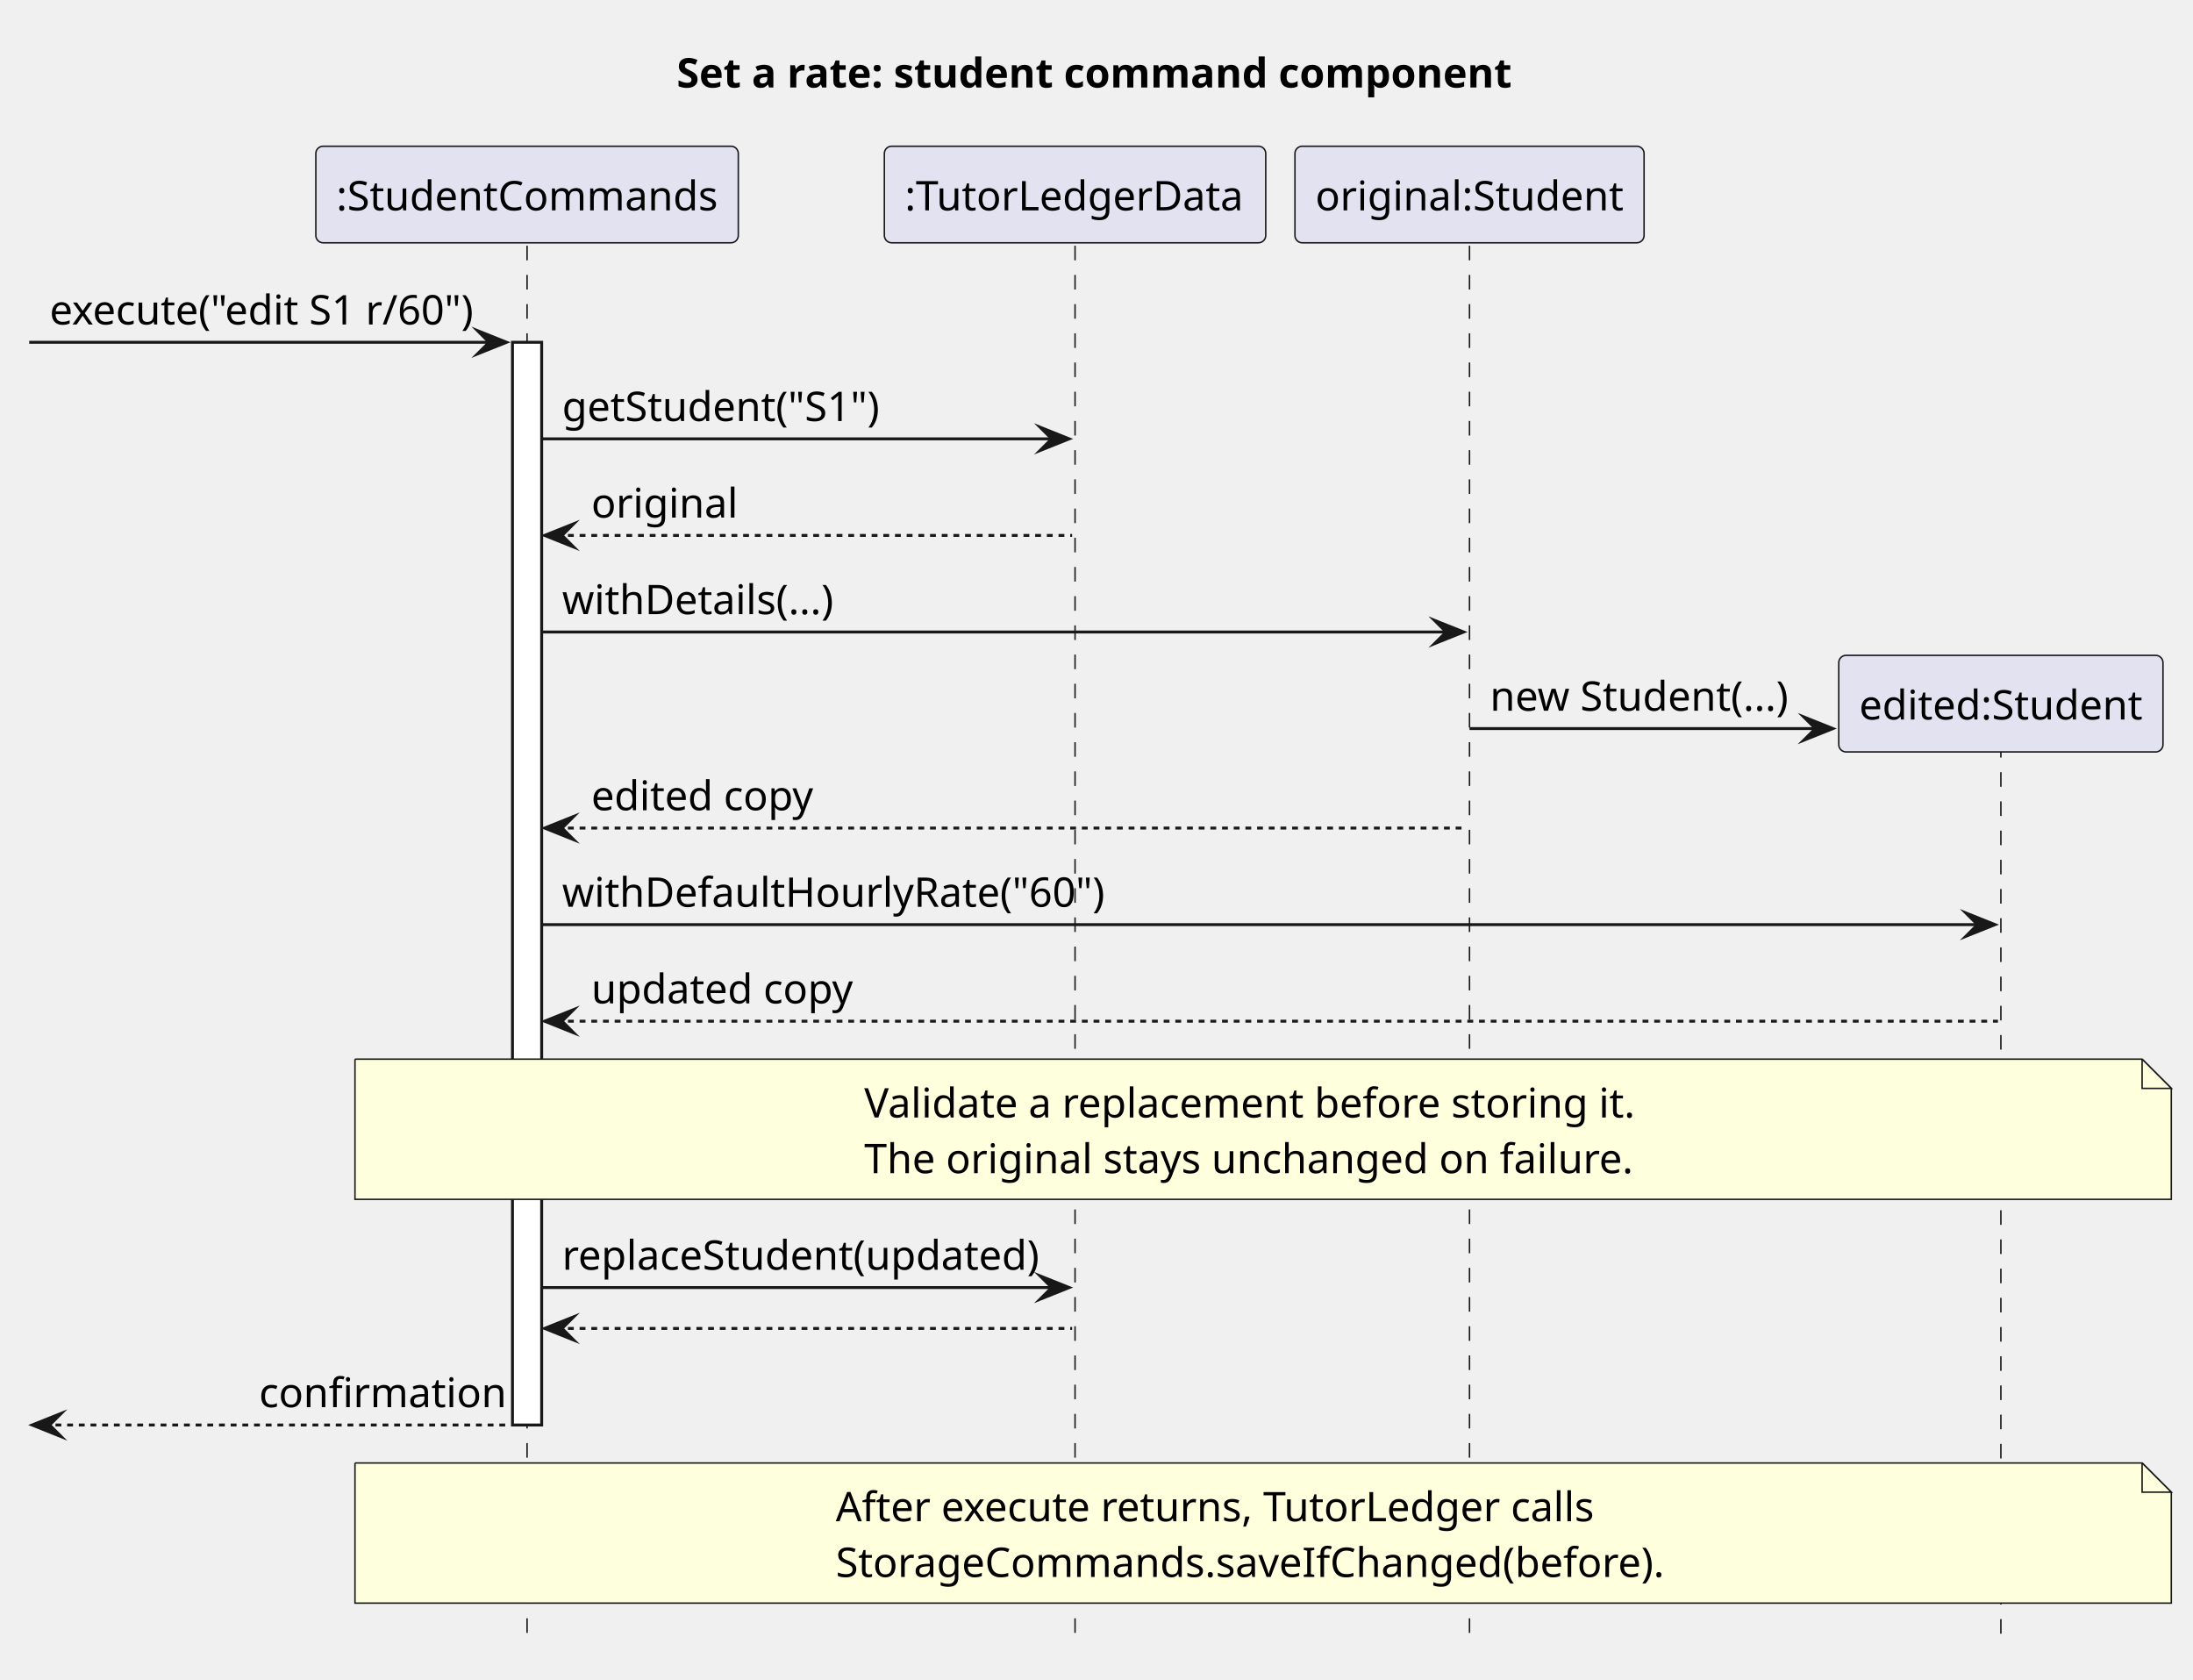
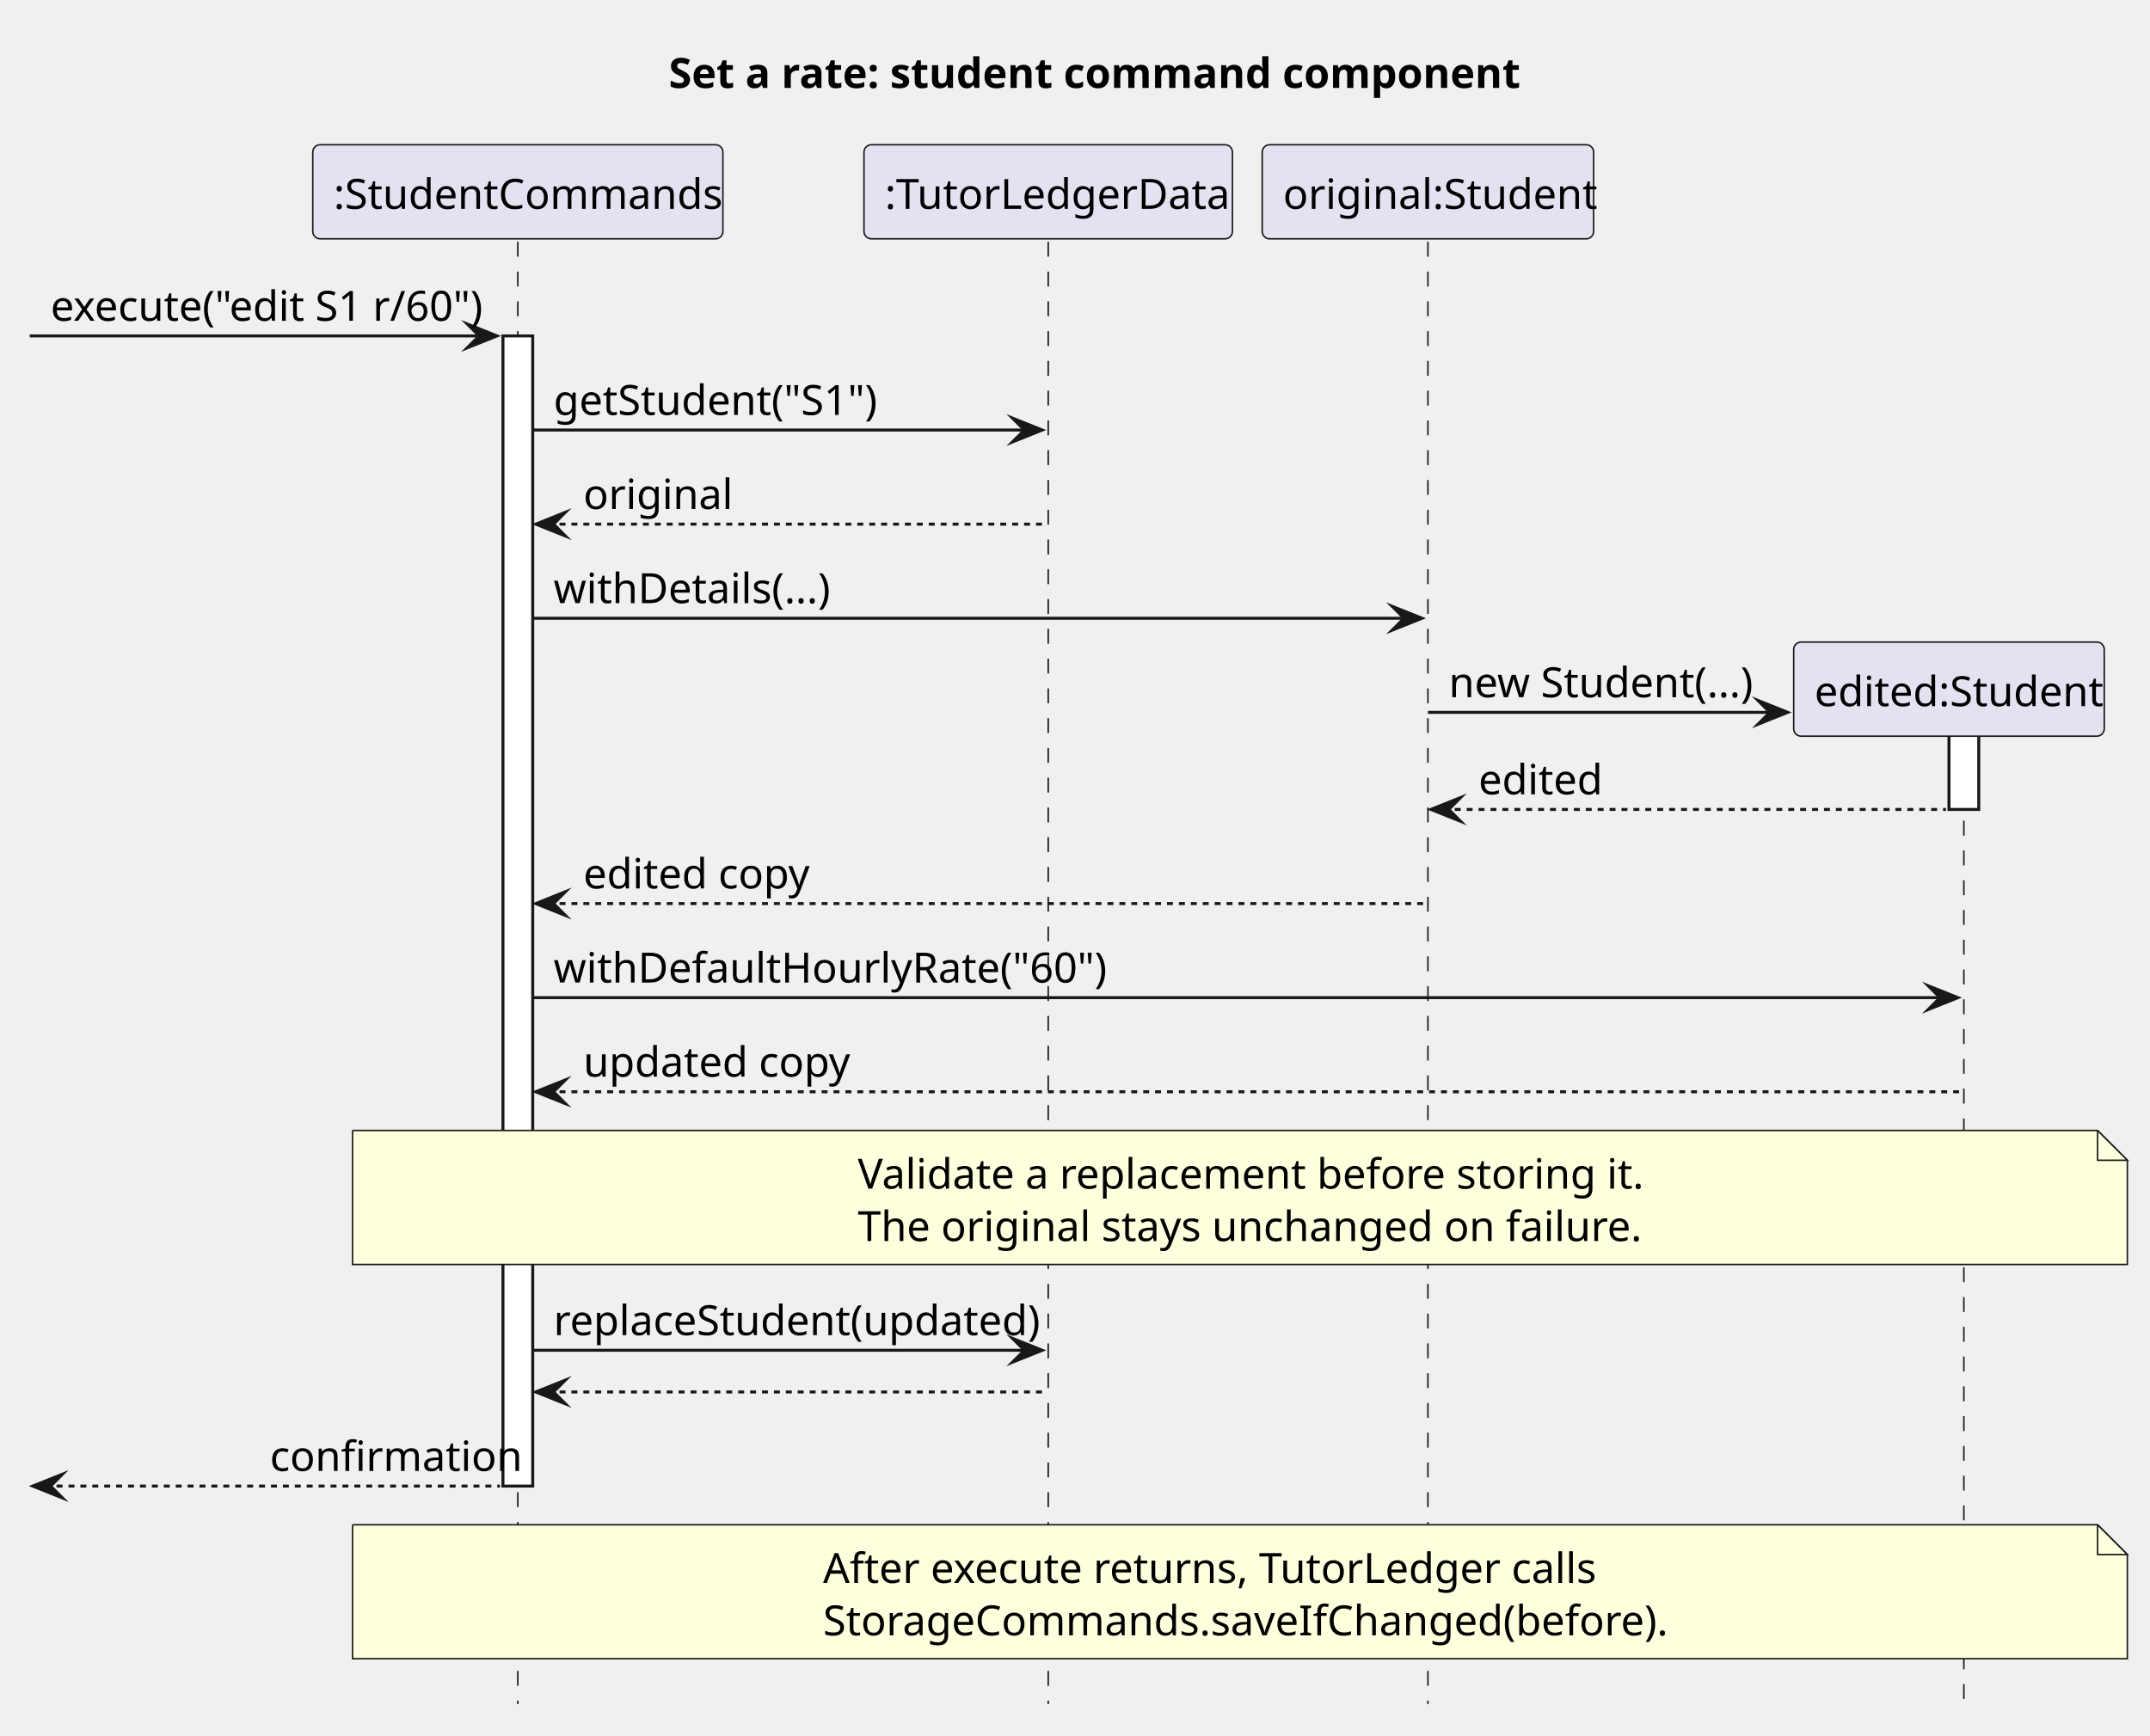
- <svg xmlns="http://www.w3.org/2000/svg" version="1.1" data-diagram-type="SEQUENCE" style="width:751px;height:575px;background:#FFFFFF;" width="751px" height="575px" viewBox="0 0 751 575" zoomAndPan="magnify" preserveAspectRatio="none" contentStyleType="text/css">
+ <svg xmlns="http://www.w3.org/2000/svg" version="1.1" data-diagram-type="SEQUENCE" style="width:722px;height:583px;background:#FFFFFF;" width="722px" height="583px" viewBox="0 0 722 583" zoomAndPan="magnify" preserveAspectRatio="none" contentStyleType="text/css">
  <defs />
  <g font-family="sans-serif" lengthAdjust="spacing">
    <g class="title" data-source-line="5">
-       <text x="231.726" y="29.966" fill="#000" font-size="14" textLength="286.271" font-weight="700">Set a rate: student command component</text>
+       <text x="224.579" y="29.533" fill="#000" font-size="14" textLength="271.482" font-weight="700">Set a rate: student command component</text>
    </g>
    <g class="participant-lifeline" data-qualified-name="Commands" data-entity-uid="part1" id="part1-lifeline" data-source-line="7">
      <g>
-         <rect x="176.995" y="84.136" width="8" height="479.951" fill="#000" fill-opacity="0" />
-         <line x1="180.495" y1="84.136" x2="180.495" y2="564.087" style="stroke:#181818;stroke-width:0.5;stroke-dasharray:5,5;" />
+         <rect x="170.397" y="81.219" width="8" height="491.141" fill="#000" fill-opacity="0" />
+         <line x1="173.897" y1="81.219" x2="173.897" y2="572.359" style="stroke:#181818;stroke-width:0.5;stroke-dasharray:5,5;" />
      </g>
    </g>
    <g>
-       <rect x="175.495" y="117.204" width="10" height="370.747" fill="#FFF" style="stroke:#181818;stroke-width:1;" />
+       <rect x="168.897" y="112.828" width="10" height="386.313" fill="#FFF" style="stroke:#181818;stroke-width:1;" />
    </g>
    <g class="participant-lifeline" data-qualified-name="Data" data-entity-uid="part2" id="part2-lifeline" data-source-line="8">
      <g>
-         <rect x="364.655" y="84.136" width="8" height="479.951" fill="#000" fill-opacity="0" />
-         <line x1="368.155" y1="84.136" x2="368.155" y2="564.087" style="stroke:#181818;stroke-width:0.5;stroke-dasharray:5,5;" />
+         <rect x="348.507" y="81.219" width="8" height="491.141" fill="#000" fill-opacity="0" />
+         <line x1="352.007" y1="81.219" x2="352.007" y2="572.359" style="stroke:#181818;stroke-width:0.5;stroke-dasharray:5,5;" />
      </g>
    </g>
    <g class="participant-lifeline" data-qualified-name="Original" data-entity-uid="part3" id="part3-lifeline" data-source-line="9">
      <g>
-         <rect x="499.737" y="84.136" width="8" height="479.951" fill="#000" fill-opacity="0" />
-         <line x1="503.237" y1="84.136" x2="503.237" y2="564.087" style="stroke:#181818;stroke-width:0.5;stroke-dasharray:5,5;" />
+         <rect x="476.017" y="81.219" width="8" height="491.141" fill="#000" fill-opacity="0" />
+         <line x1="479.517" y1="81.219" x2="479.517" y2="572.359" style="stroke:#181818;stroke-width:0.5;stroke-dasharray:5,5;" />
      </g>
    </g>
    <g class="participant-lifeline" data-qualified-name="Edited" data-entity-uid="part4" id="part4-lifeline" data-source-line="10">
      <g>
-         <rect x="681.706" y="224.408" width="8" height="339.679" fill="#000" fill-opacity="0" />
-         <line x1="685.206" y1="224.408" x2="685.206" y2="564.087" style="stroke:#181818;stroke-width:0.5;stroke-dasharray:5,5;" />
+         <rect x="655.992" y="215.656" width="8" height="356.703" fill="#000" fill-opacity="0" />
+         <line x1="659.492" y1="215.656" x2="659.492" y2="572.359" style="stroke:#181818;stroke-width:0.5;stroke-dasharray:5,5;" />
      </g>
    </g>
+     <g>
+       <rect x="654.492" y="239.266" width="10" height="32.609" fill="#FFF" style="stroke:#181818;stroke-width:1;" />
+     </g>
    <g class="participant participant-head" data-qualified-name="Commands" data-entity-uid="part1" id="part1-head" data-source-line="7">
-       <rect x="108.158" y="50.068" width="144.676" height="33.068" fill="#E2E2F0" style="stroke:#181818;stroke-width:0.5;" rx="2.5" ry="2.5" />
-       <text x="115.158" y="72.034" fill="#000" font-size="14" textLength="130.676">:StudentCommands</text>
+       <rect x="105.032" y="48.609" width="137.73" height="31.609" fill="#E2E2F0" style="stroke:#181818;stroke-width:0.5;" rx="2.5" ry="2.5" />
+       <text x="112.032" y="70.143" fill="#000" font-size="14" textLength="123.73">:StudentCommands</text>
    </g>
    <g class="participant participant-head" data-qualified-name="Data" data-entity-uid="part2" id="part2-head" data-source-line="8">
-       <rect x="302.852" y="50.068" width="130.606" height="33.068" fill="#E2E2F0" style="stroke:#181818;stroke-width:0.5;" rx="2.5" ry="2.5" />
-       <text x="309.852" y="72.034" fill="#000" font-size="14" textLength="116.606">:TutorLedgerData</text>
+       <rect x="290.142" y="48.609" width="123.73" height="31.609" fill="#E2E2F0" style="stroke:#181818;stroke-width:0.5;" rx="2.5" ry="2.5" />
+       <text x="297.142" y="70.143" fill="#000" font-size="14" textLength="109.73">:TutorLedgerData</text>
    </g>
    <g class="participant participant-head" data-qualified-name="Original" data-entity-uid="part3" id="part3-head" data-source-line="9">
-       <rect x="443.458" y="50.068" width="119.56" height="33.068" fill="#E2E2F0" style="stroke:#181818;stroke-width:0.5;" rx="2.5" ry="2.5" />
-       <text x="450.458" y="72.034" fill="#000" font-size="14" textLength="105.56">original:Student</text>
+       <rect x="423.872" y="48.609" width="111.289" height="31.609" fill="#E2E2F0" style="stroke:#181818;stroke-width:0.5;" rx="2.5" ry="2.5" />
+       <text x="430.872" y="70.143" fill="#000" font-size="14" textLength="97.289">original:Student</text>
    </g>
    <g class="message" data-entity-1="part1" data-entity-2="part1" id="msg1" data-source-line="12">
-       <polygon points="163.495,113.204,173.495,117.204,163.495,121.204,167.495,117.204" fill="#181818" style="stroke:#181818;stroke-width:1;stroke-linejoin:miter;stroke-miterlimit:10;" />
-       <line x1="10" y1="117.204" x2="169.495" y2="117.204" style="stroke:#181818;stroke-width:1;" />
-       <text x="17" y="111.102" fill="#000" font-size="14" textLength="146.495">execute("edit S1 r/60")</text>
+       <polygon points="156.897,108.828,166.897,112.828,156.897,116.828,160.897,112.828" fill="#181818" style="stroke:#181818;stroke-width:1;stroke-linejoin:miter;stroke-miterlimit:10;" />
+       <line x1="10" y1="112.828" x2="162.897" y2="112.828" style="stroke:#181818;stroke-width:1;" />
+       <text x="17" y="107.752" fill="#000" font-size="14" textLength="139.897">execute("edit S1 r/60")</text>
    </g>
    <g class="message" data-entity-1="part1" data-entity-2="part2" id="msg2" data-source-line="14">
-       <polygon points="356.155,146.272,366.155,150.272,356.155,154.272,360.155,150.272" fill="#181818" style="stroke:#181818;stroke-width:1;stroke-linejoin:miter;stroke-miterlimit:10;" />
-       <line x1="185.495" y1="150.272" x2="362.155" y2="150.272" style="stroke:#181818;stroke-width:1;" />
-       <text x="192.495" y="144.17" fill="#000" font-size="14" textLength="108.682">getStudent("S1")</text>
+       <polygon points="340.007,140.438,350.007,144.438,340.007,148.438,344.007,144.438" fill="#181818" style="stroke:#181818;stroke-width:1;stroke-linejoin:miter;stroke-miterlimit:10;" />
+       <line x1="178.897" y1="144.438" x2="346.007" y2="144.438" style="stroke:#181818;stroke-width:1;" />
+       <text x="185.897" y="139.361" fill="#000" font-size="14" textLength="104.111">getStudent("S1")</text>
    </g>
    <g class="message" data-entity-1="part2" data-entity-2="part1" id="msg3" data-source-line="15">
-       <polygon points="196.495,179.34,186.495,183.34,196.495,187.34,192.495,183.34" fill="#181818" style="stroke:#181818;stroke-width:1;stroke-linejoin:miter;stroke-miterlimit:10;" />
-       <line x1="190.495" y1="183.34" x2="367.155" y2="183.34" style="stroke:#181818;stroke-width:1;stroke-dasharray:2,2;" />
-       <text x="202.495" y="177.238" fill="#000" font-size="14" textLength="50.204">original</text>
+       <polygon points="189.897,172.047,179.897,176.047,189.897,180.047,185.897,176.047" fill="#181818" style="stroke:#181818;stroke-width:1;stroke-linejoin:miter;stroke-miterlimit:10;" />
+       <line x1="183.897" y1="176.047" x2="351.007" y2="176.047" style="stroke:#181818;stroke-width:1;stroke-dasharray:2,2;" />
+       <text x="195.897" y="170.971" fill="#000" font-size="14" textLength="45.138">original</text>
    </g>
    <g class="message" data-entity-1="part1" data-entity-2="part3" id="msg4" data-source-line="16">
-       <polygon points="491.237,212.408,501.237,216.408,491.237,220.408,495.237,216.408" fill="#181818" style="stroke:#181818;stroke-width:1;stroke-linejoin:miter;stroke-miterlimit:10;" />
-       <line x1="185.495" y1="216.408" x2="497.237" y2="216.408" style="stroke:#181818;stroke-width:1;" />
-       <text x="192.495" y="210.306" fill="#000" font-size="14" textLength="92.932">withDetails(...)</text>
+       <polygon points="467.517,203.656,477.517,207.656,467.517,211.656,471.517,207.656" fill="#181818" style="stroke:#181818;stroke-width:1;stroke-linejoin:miter;stroke-miterlimit:10;" />
+       <line x1="178.897" y1="207.656" x2="473.517" y2="207.656" style="stroke:#181818;stroke-width:1;" />
+       <text x="185.897" y="202.58" fill="#000" font-size="14" textLength="88.683">withDetails(...)</text>
    </g>
    <g class="participant participant-head" data-qualified-name="Edited" data-entity-uid="part4" id="part4-head" data-source-line="10">
-       <rect x="629.689" y="224.408" width="111.034" height="33.068" fill="#E2E2F0" style="stroke:#181818;stroke-width:0.5;" rx="2.5" ry="2.5" />
-       <text x="636.689" y="246.373" fill="#000" font-size="14" textLength="97.034">edited:Student</text>
+       <rect x="602.344" y="215.656" width="104.296" height="31.609" fill="#E2E2F0" style="stroke:#181818;stroke-width:0.5;" rx="2.5" ry="2.5" />
+       <text x="609.344" y="237.189" fill="#000" font-size="14" textLength="90.296">edited:Student</text>
    </g>
    <g class="message" data-entity-1="part3" data-entity-2="part4" id="msg5" data-source-line="18">
-       <polygon points="617.689,245.475,627.689,249.475,617.689,253.475,621.689,249.475" fill="#181818" style="stroke:#181818;stroke-width:1;stroke-linejoin:miter;stroke-miterlimit:10;" />
-       <line x1="503.237" y1="249.475" x2="623.689" y2="249.475" style="stroke:#181818;stroke-width:1;" />
-       <text x="510.237" y="243.373" fill="#000" font-size="14" textLength="102.452">new Student(...)</text>
+       <polygon points="590.344,235.266,600.344,239.266,590.344,243.266,594.344,239.266" fill="#181818" style="stroke:#181818;stroke-width:1;stroke-linejoin:miter;stroke-miterlimit:10;" />
+       <line x1="479.517" y1="239.266" x2="596.344" y2="239.266" style="stroke:#181818;stroke-width:1;" />
+       <text x="486.517" y="234.189" fill="#000" font-size="14" textLength="98.827">new Student(...)</text>
    </g>
-     <g class="message" data-entity-1="part3" data-entity-2="part1" id="msg6" data-source-line="19">
-       <polygon points="196.495,279.543,186.495,283.543,196.495,287.543,192.495,283.543" fill="#181818" style="stroke:#181818;stroke-width:1;stroke-linejoin:miter;stroke-miterlimit:10;" />
-       <line x1="190.495" y1="283.543" x2="502.237" y2="283.543" style="stroke:#181818;stroke-width:1;stroke-dasharray:2,2;" />
-       <text x="202.495" y="277.441" fill="#000" font-size="14" textLength="76.258">edited copy</text>
+     <g class="message" data-entity-1="part4" data-entity-2="part3" id="msg6" data-source-line="20">
+       <polygon points="490.517,267.875,480.517,271.875,490.517,275.875,486.517,271.875" fill="#181818" style="stroke:#181818;stroke-width:1;stroke-linejoin:miter;stroke-miterlimit:10;" />
+       <line x1="484.517" y1="271.875" x2="653.492" y2="271.875" style="stroke:#181818;stroke-width:1;stroke-dasharray:2,2;" />
+       <text x="496.517" y="266.799" fill="#000" font-size="14" textLength="38.145">edited</text>
    </g>
-     <g class="message" data-entity-1="part1" data-entity-2="part4" id="msg7" data-source-line="20">
-       <polygon points="673.206,312.611,683.206,316.611,673.206,320.611,677.206,316.611" fill="#181818" style="stroke:#181818;stroke-width:1;stroke-linejoin:miter;stroke-miterlimit:10;" />
-       <line x1="185.495" y1="316.611" x2="679.206" y2="316.611" style="stroke:#181818;stroke-width:1;" />
-       <text x="192.495" y="310.509" fill="#000" font-size="14" textLength="185.807">withDefaultHourlyRate("60")</text>
+     <g class="message" data-entity-1="part3" data-entity-2="part1" id="msg7" data-source-line="22">
+       <polygon points="189.897,299.484,179.897,303.484,189.897,307.484,185.897,303.484" fill="#181818" style="stroke:#181818;stroke-width:1;stroke-linejoin:miter;stroke-miterlimit:10;" />
+       <line x1="183.897" y1="303.484" x2="478.517" y2="303.484" style="stroke:#181818;stroke-width:1;stroke-dasharray:2,2;" />
+       <text x="195.897" y="298.408" fill="#000" font-size="14" textLength="71.606">edited copy</text>
    </g>
-     <g class="message" data-entity-1="part4" data-entity-2="part1" id="msg8" data-source-line="21">
-       <polygon points="196.495,345.679,186.495,349.679,196.495,353.679,192.495,349.679" fill="#181818" style="stroke:#181818;stroke-width:1;stroke-linejoin:miter;stroke-miterlimit:10;" />
-       <line x1="190.495" y1="349.679" x2="684.206" y2="349.679" style="stroke:#181818;stroke-width:1;stroke-dasharray:2,2;" />
-       <text x="202.495" y="343.577" fill="#000" font-size="14" textLength="89.866">updated copy</text>
+     <g class="message" data-entity-1="part1" data-entity-2="part4" id="msg8" data-source-line="23">
+       <polygon points="647.492,331.094,657.492,335.094,647.492,339.094,651.492,335.094" fill="#181818" style="stroke:#181818;stroke-width:1;stroke-linejoin:miter;stroke-miterlimit:10;" />
+       <line x1="178.897" y1="335.094" x2="653.492" y2="335.094" style="stroke:#181818;stroke-width:1;" />
+       <text x="185.897" y="330.018" fill="#000" font-size="14" textLength="174.118">withDefaultHourlyRate("60")</text>
    </g>
-     <path d="M121.568,362.679 L121.568,410.679 L743.568,410.679 L743.568,372.679 L733.568,362.679 L121.568,362.679" style="stroke:#181818;stroke-width:0.5;" fill="#FEFFDD" />
-     <path d="M733.568,362.679 L733.568,372.679 L743.568,372.679 L733.568,362.679" style="stroke:#181818;stroke-width:0.5;" fill="#FEFFDD" />
-     <text x="295.96" y="382.645" fill="#000" font-size="14" textLength="264.781">Validate a replacement before storing it.</text>
-     <text x="295.96" y="401.713" fill="#000" font-size="14" textLength="263.591">The original stays unchanged on failure.</text>
-     <g class="message" data-entity-1="part1" data-entity-2="part2" id="msg9" data-source-line="26">
-       <polygon points="356.155,436.883,366.155,440.883,356.155,444.883,360.155,440.883" fill="#181818" style="stroke:#181818;stroke-width:1;stroke-linejoin:miter;stroke-miterlimit:10;" />
-       <line x1="185.495" y1="440.883" x2="362.155" y2="440.883" style="stroke:#181818;stroke-width:1;" />
-       <text x="192.495" y="434.781" fill="#000" font-size="14" textLength="163.659">replaceStudent(updated)</text>
+     <g class="message" data-entity-1="part4" data-entity-2="part1" id="msg9" data-source-line="24">
+       <polygon points="189.897,362.703,179.897,366.703,189.897,370.703,185.897,366.703" fill="#181818" style="stroke:#181818;stroke-width:1;stroke-linejoin:miter;stroke-miterlimit:10;" />
+       <line x1="183.897" y1="366.703" x2="658.492" y2="366.703" style="stroke:#181818;stroke-width:1;stroke-dasharray:2,2;" />
+       <text x="195.897" y="361.627" fill="#000" font-size="14" textLength="84.068">updated copy</text>
    </g>
-     <g class="message" data-entity-1="part2" data-entity-2="part1" id="msg10" data-source-line="27">
-       <polygon points="196.495,450.883,186.495,454.883,196.495,458.883,192.495,454.883" fill="#181818" style="stroke:#181818;stroke-width:1;stroke-linejoin:miter;stroke-miterlimit:10;" />
-       <line x1="190.495" y1="454.883" x2="367.155" y2="454.883" style="stroke:#181818;stroke-width:1;stroke-dasharray:2,2;" />
+     <path d="M118.391,379.703 L118.391,424.703 L714.391,424.703 L714.391,389.703 L704.391,379.703 L118.391,379.703" style="stroke:#181818;stroke-width:0.5;" fill="#FEFFDD" />
+     <path d="M704.391,379.703 L704.391,389.703 L714.391,389.703 L704.391,379.703" style="stroke:#181818;stroke-width:0.5;" fill="#FEFFDD" />
+     <text x="288.061" y="399.236" fill="#000" font-size="14" textLength="247.475">Validate a replacement before storing it.</text>
+     <text x="288.061" y="416.846" fill="#000" font-size="14" textLength="248.268">The original stays unchanged on failure.</text>
+     <g class="message" data-entity-1="part1" data-entity-2="part2" id="msg10" data-source-line="29">
+       <polygon points="340.007,449.531,350.007,453.531,340.007,457.531,344.007,453.531" fill="#181818" style="stroke:#181818;stroke-width:1;stroke-linejoin:miter;stroke-miterlimit:10;" />
+       <line x1="178.897" y1="453.531" x2="346.007" y2="453.531" style="stroke:#181818;stroke-width:1;" />
+       <text x="185.897" y="448.455" fill="#000" font-size="14" textLength="154.109">replaceStudent(updated)</text>
    </g>
-     <g class="message" data-entity-1="part1" data-entity-2="part1" id="msg11" data-source-line="28">
-       <polygon points="21,483.951,11,487.951,21,491.951,17,487.951" fill="#181818" style="stroke:#181818;stroke-width:1;stroke-linejoin:miter;stroke-miterlimit:10;" />
-       <line x1="15" y1="487.951" x2="174.495" y2="487.951" style="stroke:#181818;stroke-width:1;stroke-dasharray:2,2;" />
-       <text x="88.712" y="481.849" fill="#000" font-size="14" textLength="84.784">confirmation</text>
+     <g class="message" data-entity-1="part2" data-entity-2="part1" id="msg11" data-source-line="30">
+       <polygon points="189.897,463.531,179.897,467.531,189.897,471.531,185.897,467.531" fill="#181818" style="stroke:#181818;stroke-width:1;stroke-linejoin:miter;stroke-miterlimit:10;" />
+       <line x1="183.897" y1="467.531" x2="351.007" y2="467.531" style="stroke:#181818;stroke-width:1;stroke-dasharray:2,2;" />
    </g>
-     <path d="M121.568,500.951 L121.568,548.951 L743.568,548.951 L743.568,510.951 L733.568,500.951 L121.568,500.951" style="stroke:#181818;stroke-width:0.5;" fill="#FEFFDD" />
-     <path d="M733.568,500.951 L733.568,510.951 L743.568,510.951 L733.568,500.951" style="stroke:#181818;stroke-width:0.5;" fill="#FEFFDD" />
-     <text x="286.202" y="520.917" fill="#000" font-size="14" textLength="261.225">After execute returns, TutorLedger calls</text>
-     <text x="286.202" y="539.985" fill="#000" font-size="14" textLength="284.297">StorageCommands.saveIfChanged(before).</text>
+     <g class="message" data-entity-1="part1" data-entity-2="part1" id="msg12" data-source-line="31">
+       <polygon points="21,495.141,11,499.141,21,503.141,17,499.141" fill="#181818" style="stroke:#181818;stroke-width:1;stroke-linejoin:miter;stroke-miterlimit:10;" />
+       <line x1="15" y1="499.141" x2="167.897" y2="499.141" style="stroke:#181818;stroke-width:1;stroke-dasharray:2,2;" />
+       <text x="90.643" y="494.064" fill="#000" font-size="14" textLength="76.255">confirmation</text>
+     </g>
+     <path d="M118.391,512.141 L118.391,557.141 L714.391,557.141 L714.391,522.141 L704.391,512.141 L118.391,512.141" style="stroke:#181818;stroke-width:0.5;" fill="#FEFFDD" />
+     <path d="M704.391,512.141 L704.391,522.141 L714.391,522.141 L704.391,512.141" style="stroke:#181818;stroke-width:0.5;" fill="#FEFFDD" />
+     <text x="276.399" y="531.674" fill="#000" font-size="14" textLength="245.896">After execute returns, TutorLedger calls</text>
+     <text x="276.399" y="549.283" fill="#000" font-size="14" textLength="271.592">StorageCommands.saveIfChanged(before).</text>
  </g>
</svg>
